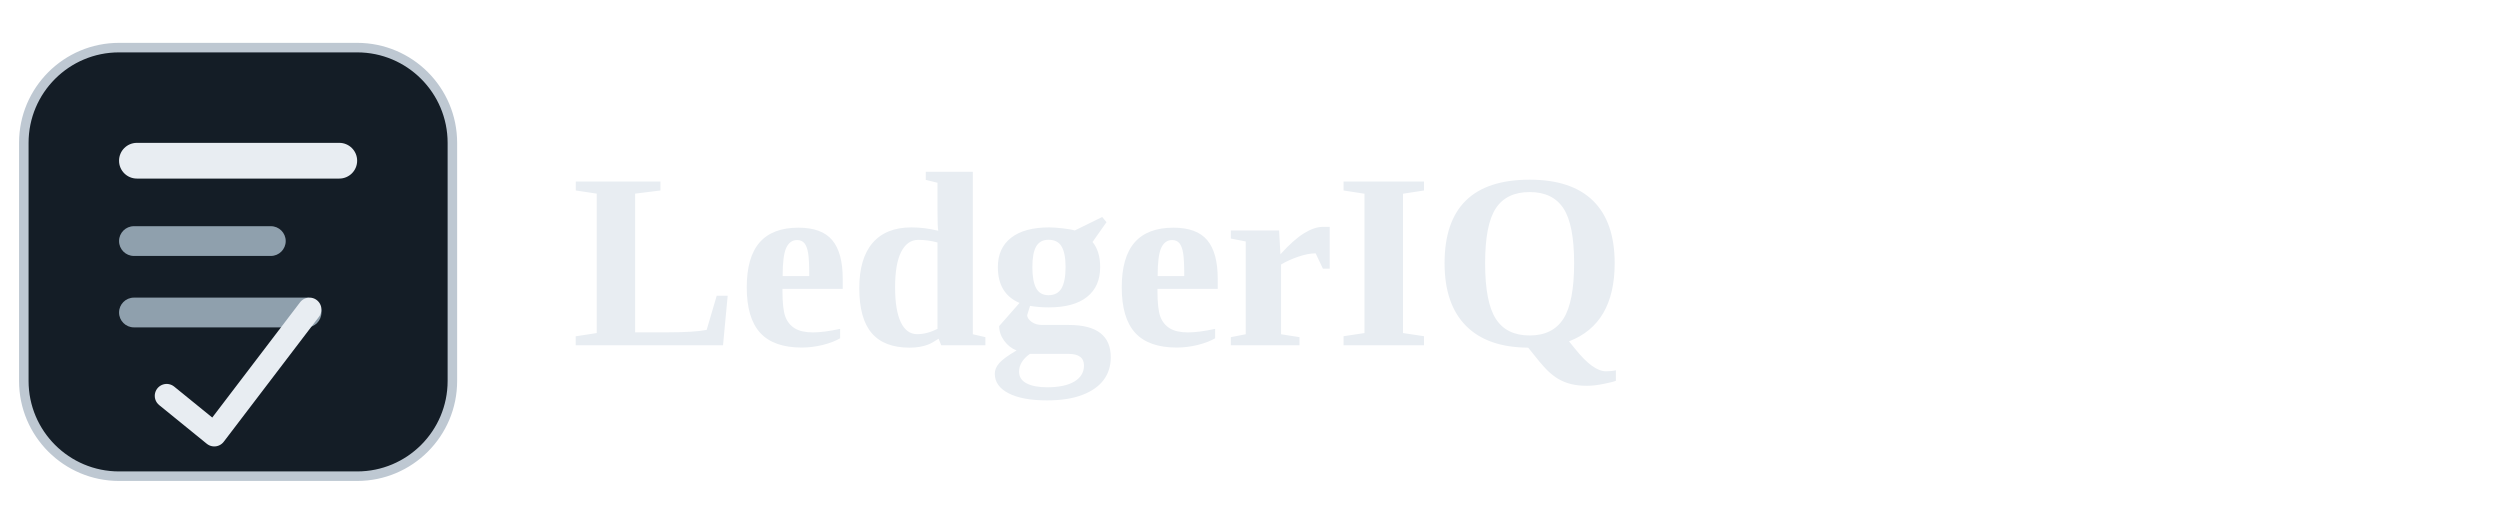
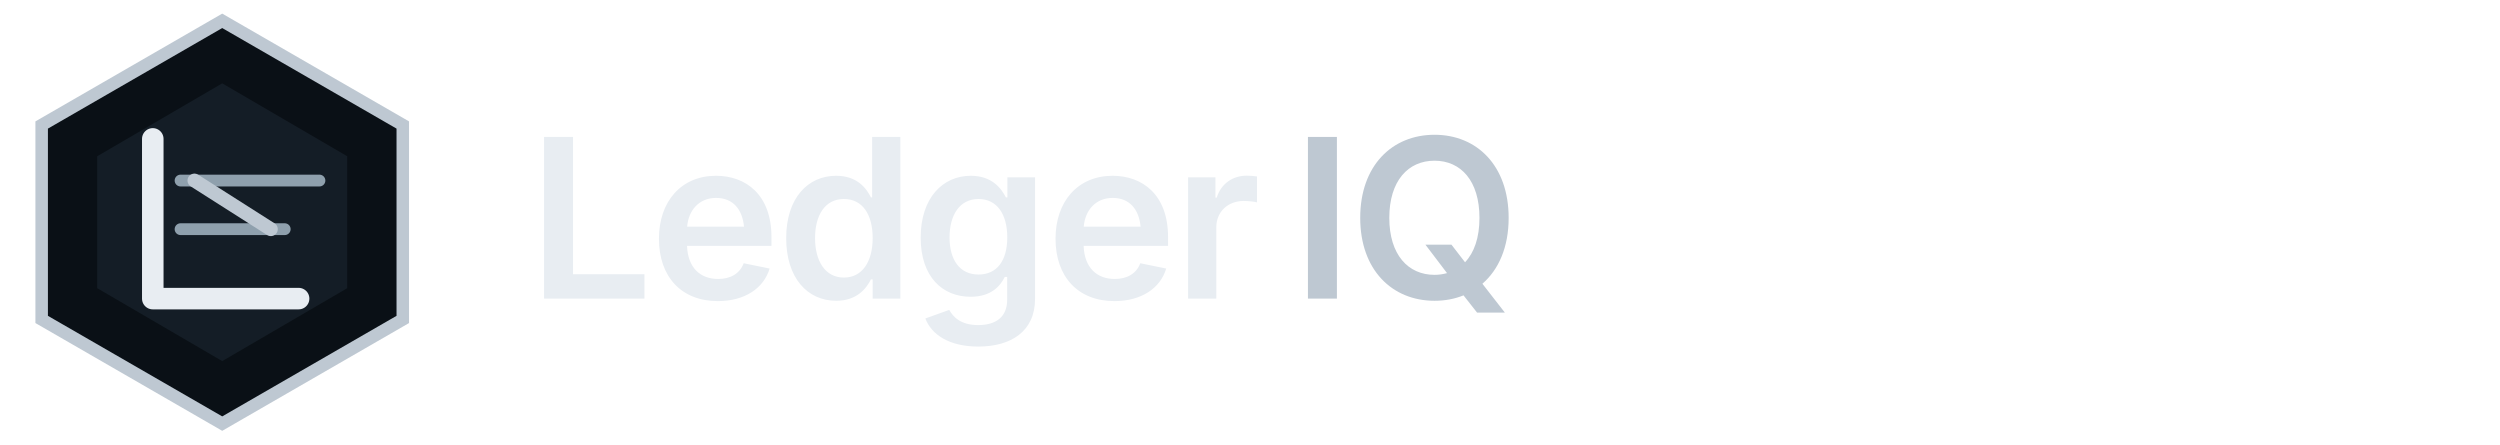
- <svg xmlns="http://www.w3.org/2000/svg" viewBox="0 0 420 88" role="img" aria-label="LedgerIQ">
-   <rect x="4" y="8" width="72" height="72" rx="16" fill="#141D26" stroke="#BEC8D2" stroke-width="1.6" />
-   <rect x="20" y="24" width="40" height="6" rx="3" fill="#E8EDF2" />
-   <rect x="20" y="38" width="28" height="5" rx="2.5" fill="#8FA0AD" />
-   <rect x="20" y="50" width="34" height="5" rx="2.5" fill="#8FA0AD" />
-   <path d="M28 66.5 L36 73 L52 52" fill="none" stroke="#E8EDF2" stroke-width="4" stroke-linecap="round" stroke-linejoin="round" />
-   <text x="96" y="58" fill="#E8EDF2" font-family="Georgia, 'Times New Roman', serif" font-size="42" font-weight="600">LedgerIQ</text>
+ <svg xmlns="http://www.w3.org/2000/svg" width="360" height="64" viewBox="0 0 360 64" role="img" aria-label="LedgerIQ">
+   <polygon points="32,3 58,18 58,46 32,61 6,46 6,18" fill="#0A1016" stroke="#BEC8D2" stroke-width="1.8" />
+   <polygon points="32,12 50,22.5 50,41.5 32,52 14,41.5 14,22.5" fill="#141D26" />
+   <path d="M22 20 V43 H43" fill="none" stroke="#E8EDF2" stroke-width="3.1" stroke-linecap="round" stroke-linejoin="round" />
+   <line x1="26" y1="26" x2="46" y2="26" stroke="#8FA0AD" stroke-width="1.7" stroke-linecap="round" />
+   <line x1="26" y1="33" x2="41" y2="33" stroke="#8FA0AD" stroke-width="1.7" stroke-linecap="round" />
+   <line x1="28" y1="26" x2="39" y2="33" stroke="#BEC8D2" stroke-width="2" stroke-linecap="round" />
+   <text x="76" y="43" fill="#E8EDF2" font-family="Inter, Segoe UI, Arial, sans-serif" font-size="32" font-weight="600" letter-spacing="-0.6">Ledger</text>
+   <text x="186" y="43" fill="#BEC8D2" font-family="Inter, Segoe UI, Arial, sans-serif" font-size="32" font-weight="600" letter-spacing="-0.6">IQ</text>
</svg>
